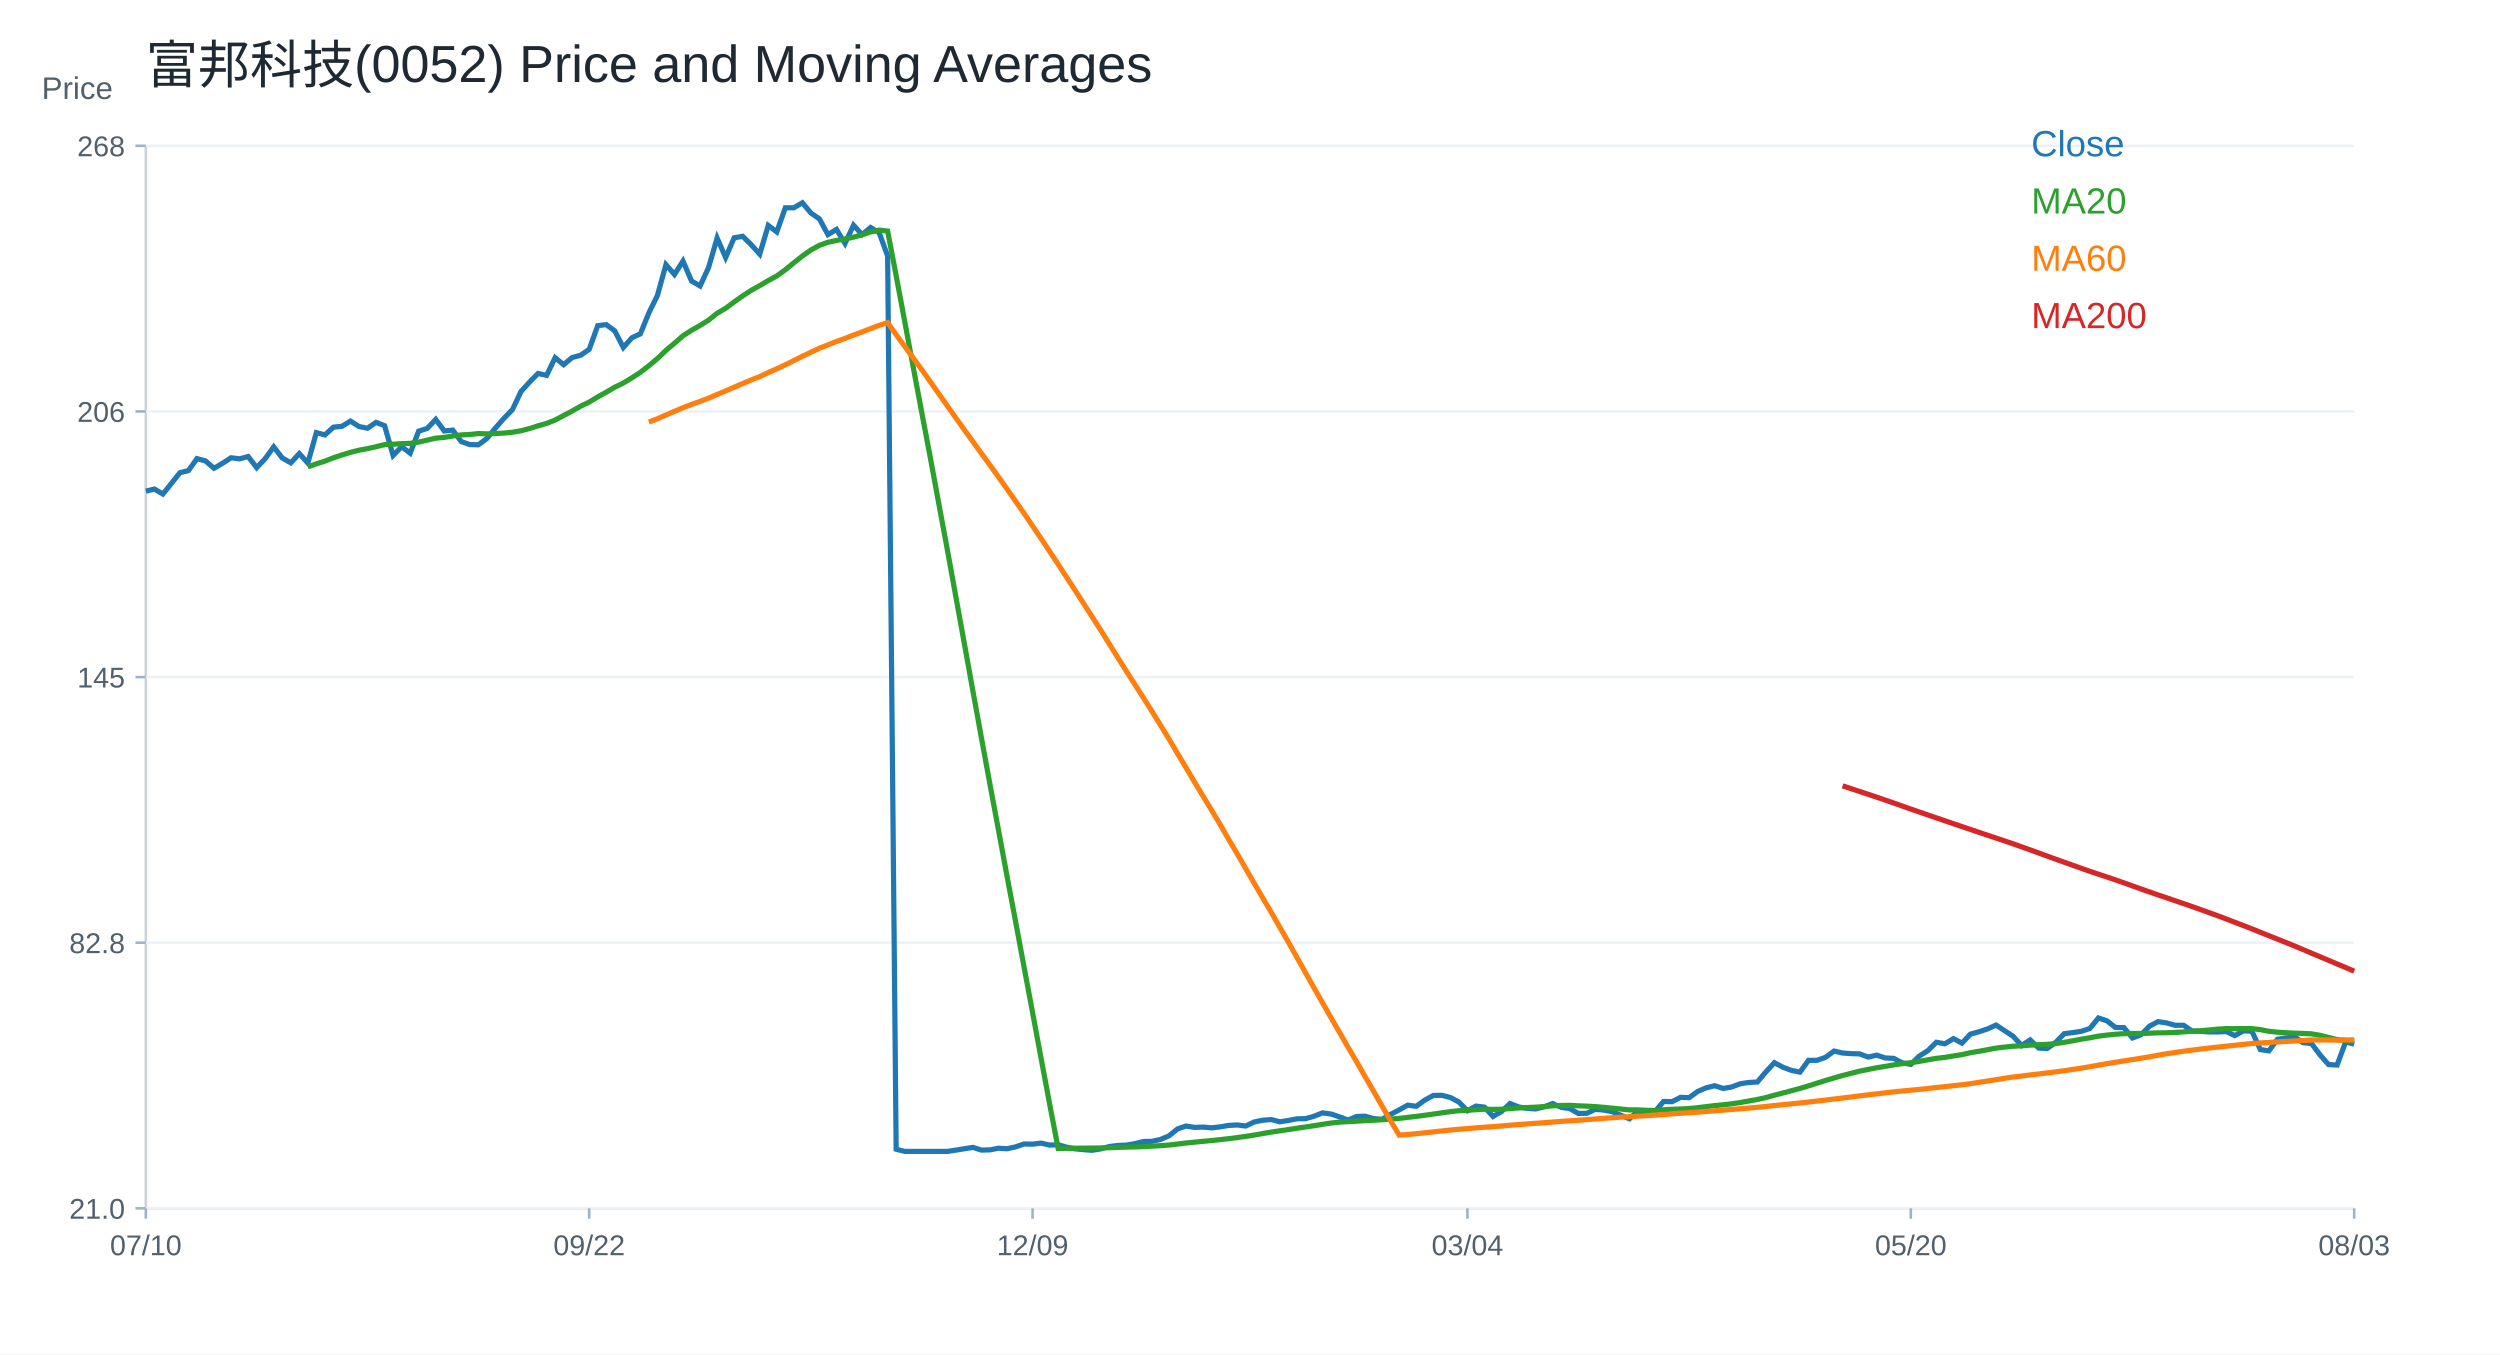
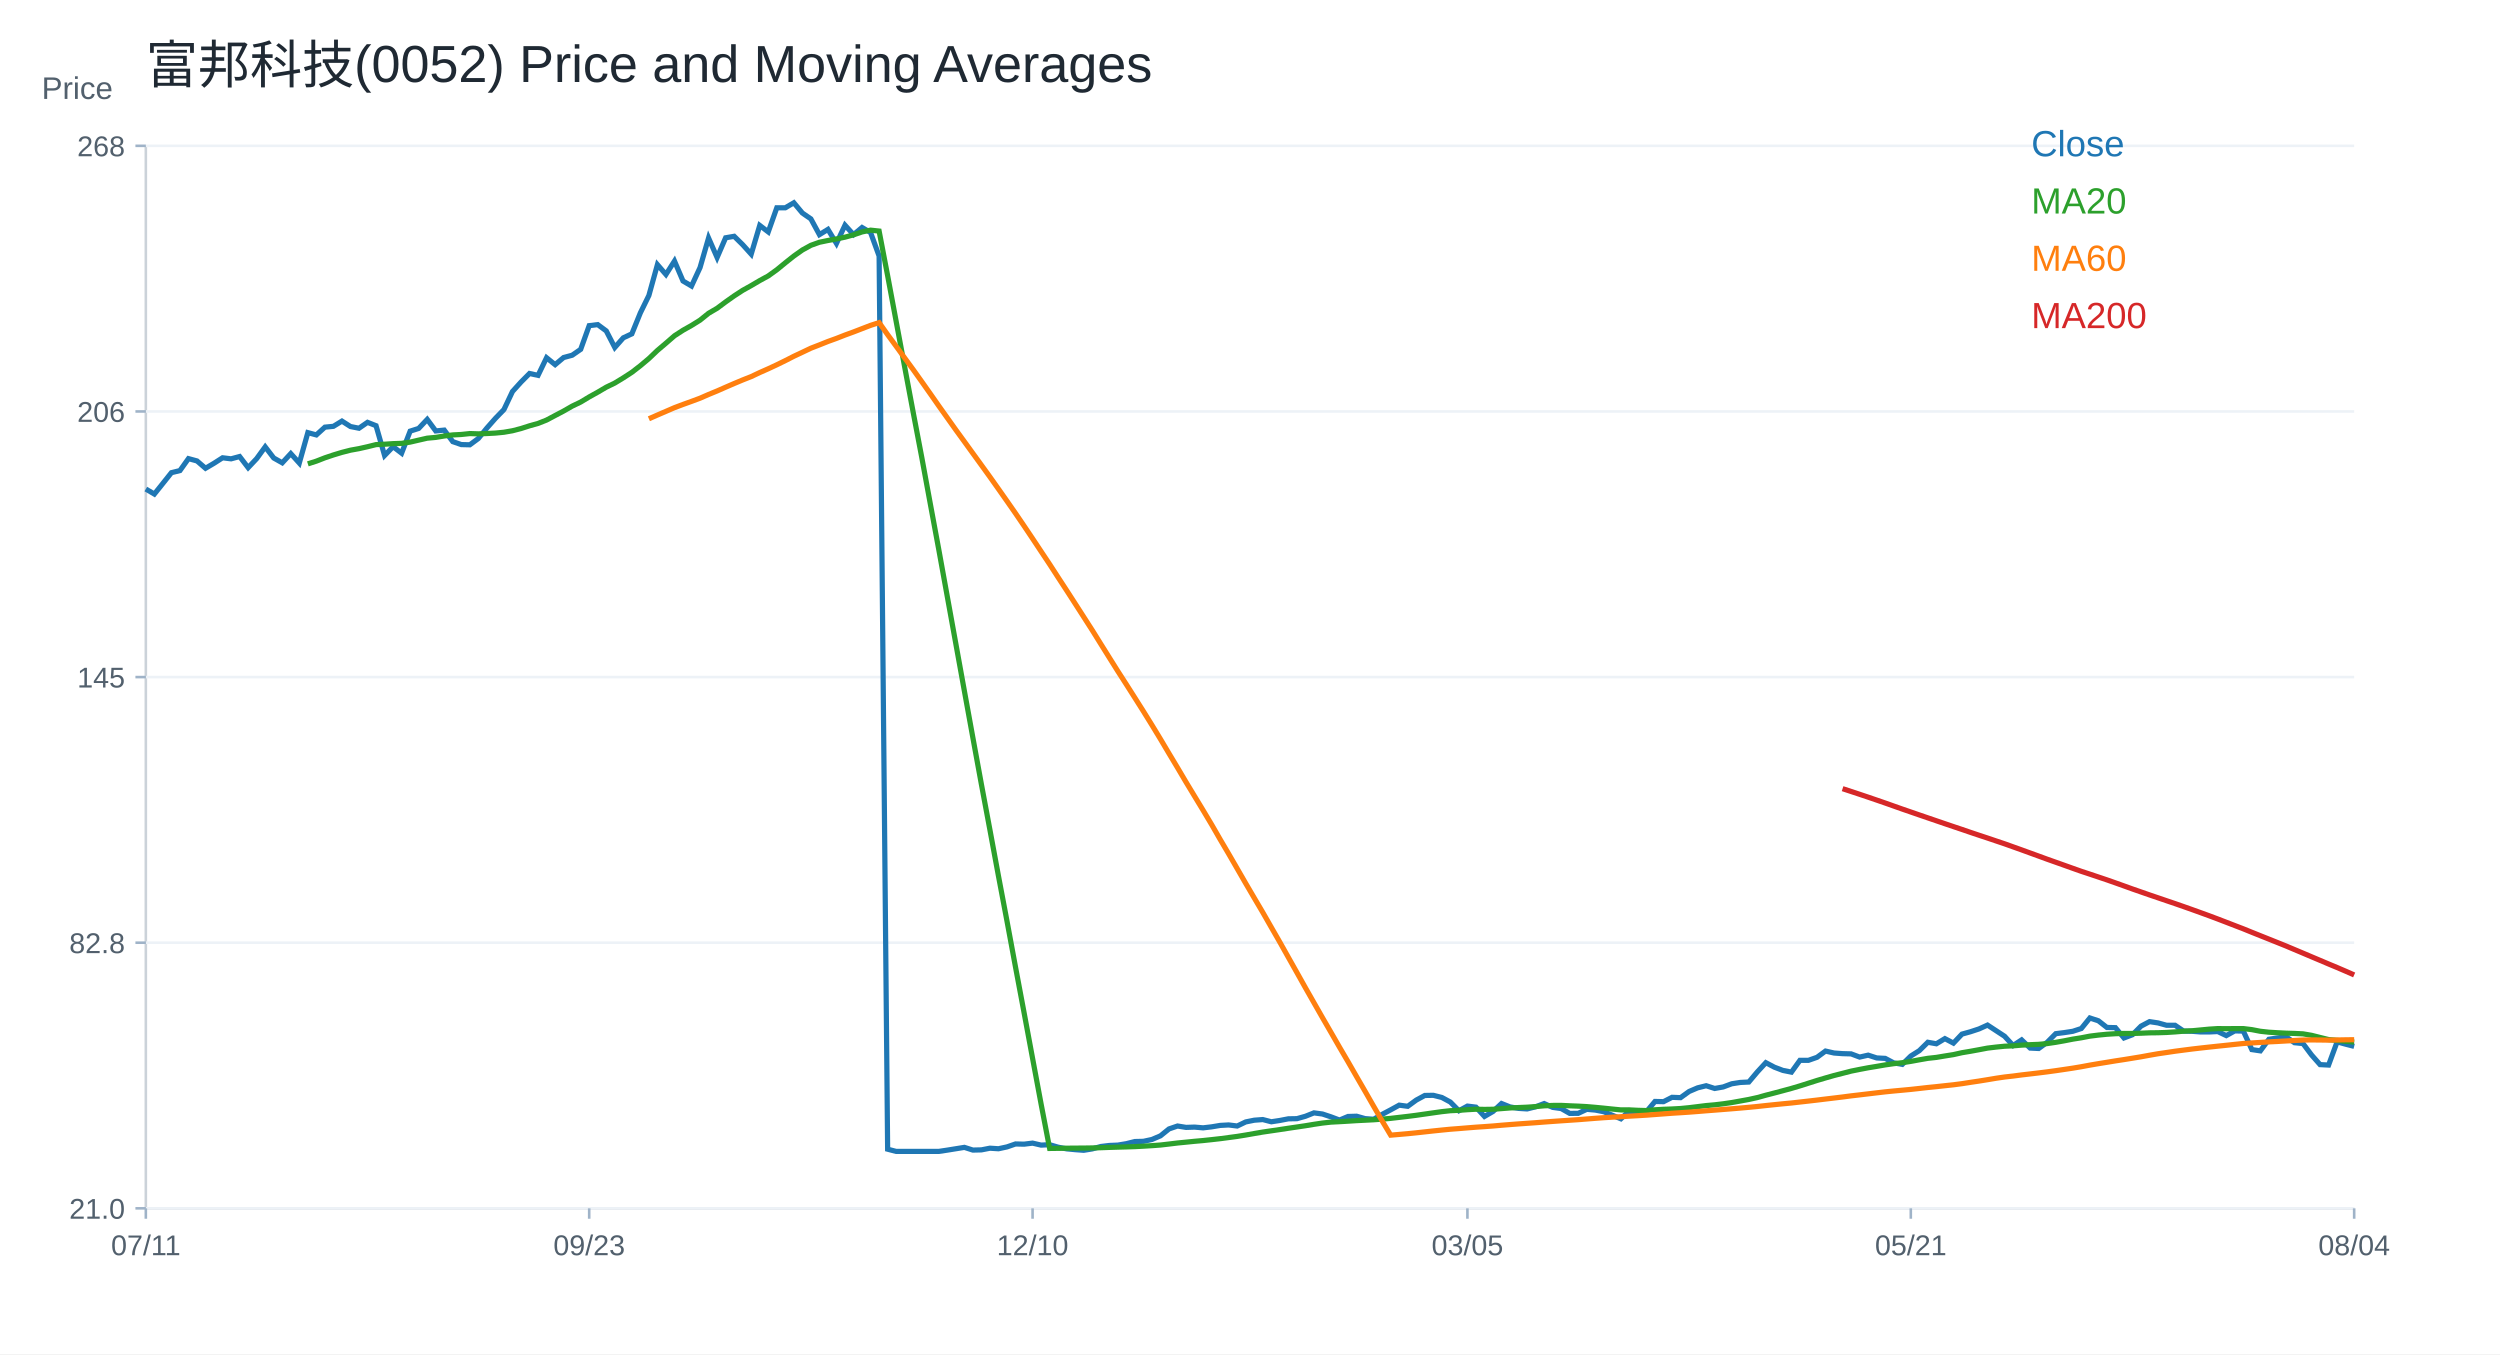
<svg xmlns="http://www.w3.org/2000/svg" width="960" height="520" viewBox="0 0 960 520">
  <rect width="100%" height="100%" fill="white" />
  <text x="56.00" y="32.00" font-size="20" font-family="Arial" fill="#1f2933" text-anchor="start">富邦科技(0052) Price and Moving Averages</text>
  <line x1="56" y1="464" x2="904" y2="464" stroke="#cbd2d9" />
  <line x1="56" y1="56" x2="56" y2="464" stroke="#cbd2d9" />
  <text x="16.00" y="38.00" font-size="12" font-family="Arial" fill="#52606d" text-anchor="start">Price</text>
  <line x1="56" y1="464.00" x2="904" y2="464.00" stroke="#edf2f7" />
  <line x1="52" y1="464.00" x2="56" y2="464.00" stroke="#9fb3c8" />
  <text x="48.00" y="468.00" font-size="11" font-family="Arial" fill="#52606d" text-anchor="end">21.0</text>
  <line x1="56" y1="362.00" x2="904" y2="362.00" stroke="#edf2f7" />
  <line x1="52" y1="362.00" x2="56" y2="362.00" stroke="#9fb3c8" />
  <text x="48.00" y="366.00" font-size="11" font-family="Arial" fill="#52606d" text-anchor="end">82.8</text>
  <line x1="56" y1="260.00" x2="904" y2="260.00" stroke="#edf2f7" />
  <line x1="52" y1="260.00" x2="56" y2="260.00" stroke="#9fb3c8" />
  <text x="48.00" y="264.00" font-size="11" font-family="Arial" fill="#52606d" text-anchor="end">145</text>
  <line x1="56" y1="158.00" x2="904" y2="158.00" stroke="#edf2f7" />
  <line x1="52" y1="158.00" x2="56" y2="158.00" stroke="#9fb3c8" />
  <text x="48.00" y="162.00" font-size="11" font-family="Arial" fill="#52606d" text-anchor="end">206</text>
  <line x1="56" y1="56.00" x2="904" y2="56.00" stroke="#edf2f7" />
  <line x1="52" y1="56.00" x2="56" y2="56.00" stroke="#9fb3c8" />
  <text x="48.00" y="60.00" font-size="11" font-family="Arial" fill="#52606d" text-anchor="end">268</text>
  <line x1="56.00" y1="464" x2="56.00" y2="468" stroke="#9fb3c8" />
-   <text x="56.00" y="482.00" font-size="11" font-family="Arial" fill="#52606d" text-anchor="middle">07/10</text>
+   <text x="56.00" y="482.00" font-size="11" font-family="Arial" fill="#52606d" text-anchor="middle">07/11</text>
  <line x1="226.25" y1="464" x2="226.25" y2="468" stroke="#9fb3c8" />
-   <text x="226.25" y="482.00" font-size="11" font-family="Arial" fill="#52606d" text-anchor="middle">09/22</text>
+   <text x="226.25" y="482.00" font-size="11" font-family="Arial" fill="#52606d" text-anchor="middle">09/23</text>
  <line x1="396.51" y1="464" x2="396.51" y2="468" stroke="#9fb3c8" />
-   <text x="396.51" y="482.00" font-size="11" font-family="Arial" fill="#52606d" text-anchor="middle">12/09</text>
+   <text x="396.51" y="482.00" font-size="11" font-family="Arial" fill="#52606d" text-anchor="middle">12/10</text>
  <line x1="563.49" y1="464" x2="563.49" y2="468" stroke="#9fb3c8" />
-   <text x="563.49" y="482.00" font-size="11" font-family="Arial" fill="#52606d" text-anchor="middle">03/04</text>
+   <text x="563.49" y="482.00" font-size="11" font-family="Arial" fill="#52606d" text-anchor="middle">03/05</text>
  <line x1="733.75" y1="464" x2="733.75" y2="468" stroke="#9fb3c8" />
-   <text x="733.75" y="482.00" font-size="11" font-family="Arial" fill="#52606d" text-anchor="middle">05/20</text>
+   <text x="733.75" y="482.00" font-size="11" font-family="Arial" fill="#52606d" text-anchor="middle">05/21</text>
  <line x1="904.00" y1="464" x2="904.00" y2="468" stroke="#9fb3c8" />
-   <text x="904.00" y="482.00" font-size="11" font-family="Arial" fill="#52606d" text-anchor="middle">08/03</text>
-   <polyline fill="none" stroke="#1f77b4" stroke-width="2" points="56.00,188.60 59.27,187.79 62.55,189.72 65.82,185.62 69.10,181.51 72.37,180.70 75.64,176.11 78.92,177.00 82.19,179.82 85.47,177.89 88.74,175.79 92.02,176.19 95.29,175.31 98.56,179.58 101.84,176.11 105.11,171.60 108.39,175.87 111.66,177.72 114.93,174.18 118.21,177.81 121.48,166.13 124.76,167.01 128.03,164.03 131.31,163.71 134.58,161.70 137.85,163.79 141.13,164.44 144.40,162.18 147.68,163.47 150.95,174.91 154.22,171.52 157.50,174.02 160.77,165.56 164.05,164.52 167.32,161.05 170.59,165.48 173.87,165.16 177.14,169.59 180.42,170.72 183.69,170.80 186.97,168.38 190.24,164.36 193.51,160.65 196.79,157.27 200.06,150.34 203.34,146.72 206.61,143.42 209.88,144.14 213.16,137.37 216.43,140.03 219.71,137.29 222.98,136.41 226.25,134.15 229.53,125.05 232.80,124.65 236.08,127.07 239.35,133.43 242.63,129.72 245.90,128.19 249.17,120.14 252.45,113.46 255.72,101.62 259.00,105.40 262.27,100.25 265.54,107.90 268.82,109.83 272.09,102.74 275.37,91.39 278.64,98.88 281.92,91.31 285.19,90.74 288.46,93.96 291.74,97.59 295.01,86.56 298.29,89.05 301.56,79.79 304.83,79.79 308.11,77.86 311.38,81.80 314.66,84.06 317.93,90.10 321.20,88.09 324.48,93.48 327.75,86.47 331.03,90.10 334.30,87.36 337.58,89.29 340.85,98.31 344.12,441.29 347.40,442.14 350.67,442.14 353.95,442.14 357.22,442.14 360.49,442.14 363.77,442.14 367.04,441.65 370.32,441.12 373.59,440.59 376.86,441.63 380.14,441.55 383.41,440.91 386.69,441.12 389.96,440.41 393.24,439.28 396.51,439.36 399.78,438.96 403.06,439.72 406.33,439.57 409.61,440.52 412.88,441.16 416.15,441.47 419.43,441.71 422.70,441.18 425.98,440.26 429.25,439.86 432.53,439.72 435.80,439.17 439.07,438.35 442.35,438.27 445.62,437.56 448.90,436.16 452.17,433.51 455.44,432.39 458.72,432.92 461.99,432.81 465.27,433.09 468.54,432.71 471.81,432.16 475.09,431.98 478.36,432.39 481.64,430.82 484.91,430.16 488.19,429.91 491.46,430.76 494.73,430.26 498.01,429.63 501.28,429.57 504.56,428.65 507.83,427.34 511.10,427.78 514.38,428.87 517.65,430.10 520.93,428.73 524.20,428.63 527.47,429.55 530.75,429.79 534.02,427.91 537.30,426.18 540.57,424.38 543.85,424.82 547.12,422.43 550.39,420.66 553.67,420.60 556.94,421.43 560.22,423.19 563.49,426.52 566.76,424.74 570.04,425.14 573.31,428.71 576.59,426.81 579.86,423.75 583.14,425.06 586.41,425.62 589.68,425.83 592.96,425.01 596.23,423.77 599.51,425.23 602.78,425.69 606.05,427.55 609.33,427.51 612.60,425.98 615.88,426.27 619.15,426.91 622.42,428.26 625.70,429.62 628.97,426.54 632.25,428.00 635.52,426.85 638.80,422.96 642.07,423.04 645.34,421.37 648.62,421.50 651.89,419.13 655.17,417.73 658.44,416.92 661.71,417.97 664.99,417.39 668.26,416.17 671.54,415.66 674.81,415.50 678.08,411.62 681.36,408.07 684.63,409.80 687.91,411.04 691.18,411.70 694.46,407.16 697.73,407.16 701.00,406.01 704.28,403.61 707.55,404.36 710.83,404.60 714.10,404.69 717.37,405.92 720.65,405.18 723.92,406.25 727.20,406.42 730.47,408.15 733.75,408.73 737.02,405.51 740.29,403.45 743.57,400.23 746.84,400.81 750.12,398.83 753.39,400.56 756.66,397.10 759.94,396.19 763.21,395.11 766.49,393.63 769.76,395.78 773.03,397.92 776.31,401.47 779.58,399.32 782.86,402.46 786.13,402.62 789.41,400.23 792.68,396.93 795.95,396.52 799.23,396.02 802.50,394.95 805.78,390.91 809.05,391.98 812.32,394.54 815.60,394.62 818.87,398.58 822.15,397.34 825.42,394.04 828.69,392.31 831.97,392.80 835.24,393.71 838.52,393.71 841.79,395.94 845.07,396.02 848.34,396.27 851.61,396.27 854.89,396.11 858.16,397.67 861.44,395.86 864.71,395.94 867.98,403.04 871.26,403.53 874.53,399.08 877.81,398.58 881.08,398.09 884.36,400.40 887.63,400.73 890.90,405.10 894.18,408.81 897.45,408.98 900.73,400.07 904.00,400.97" />
+   <text x="904.00" y="482.00" font-size="11" font-family="Arial" fill="#52606d" text-anchor="middle">08/04</text>
+   <polyline fill="none" stroke="#1f77b4" stroke-width="2" points="56.00,187.79 59.27,189.72 62.55,185.62 65.82,181.51 69.10,180.70 72.37,176.11 75.64,177.00 78.92,179.82 82.19,177.89 85.47,175.79 88.74,176.19 92.02,175.31 95.29,179.58 98.56,176.11 101.84,171.60 105.11,175.87 108.39,177.72 111.66,174.18 114.93,177.81 118.21,166.13 121.48,167.01 124.76,164.03 128.03,163.71 131.31,161.70 134.58,163.79 137.85,164.44 141.13,162.18 144.40,163.47 147.68,174.91 150.95,171.52 154.22,174.02 157.50,165.56 160.77,164.52 164.05,161.05 167.32,165.48 170.59,165.16 173.87,169.59 177.14,170.72 180.42,170.80 183.69,168.38 186.97,164.36 190.24,160.65 193.51,157.27 196.79,150.34 200.06,146.72 203.34,143.42 206.61,144.14 209.88,137.37 213.16,140.03 216.43,137.29 219.71,136.41 222.98,134.15 226.25,125.05 229.53,124.65 232.80,127.07 236.08,133.43 239.35,129.72 242.63,128.19 245.90,120.14 249.17,113.46 252.45,101.62 255.72,105.40 259.00,100.25 262.27,107.90 265.54,109.83 268.82,102.74 272.09,91.39 275.37,98.88 278.64,91.31 281.92,90.74 285.19,93.96 288.46,97.59 291.74,86.56 295.01,89.05 298.29,79.79 301.56,79.79 304.83,77.86 308.11,81.80 311.38,84.06 314.66,90.10 317.93,88.09 321.20,93.48 324.48,86.47 327.75,90.10 331.03,87.36 334.30,89.29 337.58,98.31 340.85,441.29 344.12,442.14 347.40,442.14 350.67,442.14 353.95,442.14 357.22,442.14 360.49,442.14 363.77,441.65 367.04,441.12 370.32,440.59 373.59,441.63 376.86,441.55 380.14,440.91 383.41,441.12 386.69,440.41 389.96,439.28 393.24,439.36 396.51,438.96 399.78,439.72 403.06,439.57 406.33,440.52 409.61,441.16 412.88,441.47 416.15,441.71 419.43,441.18 422.70,440.26 425.98,439.86 429.25,439.72 432.53,439.17 435.80,438.35 439.07,438.27 442.35,437.56 445.62,436.16 448.90,433.51 452.17,432.39 455.44,432.92 458.72,432.81 461.99,433.09 465.27,432.71 468.54,432.16 471.81,431.98 475.09,432.39 478.36,430.82 481.64,430.16 484.91,429.91 488.19,430.76 491.46,430.26 494.73,429.63 498.01,429.57 501.28,428.65 504.56,427.34 507.83,427.78 511.10,428.87 514.38,430.10 517.65,428.73 520.93,428.63 524.20,429.55 527.47,429.79 530.75,427.91 534.02,426.18 537.30,424.38 540.57,424.82 543.85,422.43 547.12,420.66 550.39,420.60 553.67,421.43 556.94,423.19 560.22,426.52 563.49,424.74 566.76,425.14 570.04,428.71 573.31,426.81 576.59,423.75 579.86,425.06 583.14,425.62 586.41,425.83 589.68,425.01 592.96,423.77 596.23,425.23 599.51,425.69 602.78,427.55 606.05,427.51 609.33,425.98 612.60,426.27 615.88,426.91 619.15,428.26 622.42,429.62 625.70,426.54 628.97,428.00 632.25,426.85 635.52,422.96 638.80,423.04 642.07,421.37 645.34,421.50 648.62,419.13 651.89,417.73 655.17,416.92 658.44,417.97 661.71,417.39 664.99,416.17 668.26,415.66 671.54,415.50 674.81,411.62 678.08,408.07 681.36,409.80 684.63,411.04 687.91,411.70 691.18,407.16 694.46,407.16 697.73,406.01 701.00,403.61 704.28,404.36 707.55,404.60 710.83,404.69 714.10,405.92 717.37,405.18 720.65,406.25 723.92,406.42 727.20,408.15 730.47,408.73 733.75,405.51 737.02,403.45 740.29,400.23 743.57,400.81 746.84,398.83 750.12,400.56 753.39,397.10 756.66,396.19 759.94,395.11 763.21,393.63 766.49,395.78 769.76,397.92 773.03,401.47 776.31,399.32 779.58,402.46 782.86,402.62 786.13,400.23 789.41,396.93 792.68,396.52 795.95,396.02 799.23,394.95 802.50,390.91 805.78,391.98 809.05,394.54 812.32,394.62 815.60,398.58 818.87,397.34 822.15,394.04 825.42,392.31 828.69,392.80 831.97,393.71 835.24,393.71 838.52,395.94 841.79,396.02 845.07,396.27 848.34,396.27 851.61,396.11 854.89,397.67 858.16,395.86 861.44,395.94 864.71,403.04 867.98,403.53 871.26,399.08 874.53,398.58 877.81,398.09 881.08,400.40 884.36,400.73 887.63,405.10 890.90,408.81 894.18,408.98 897.45,400.07 900.73,400.97 904.00,401.80" />
  <text x="780.00" y="60.00" font-size="14" font-family="Arial" fill="#1f77b4" text-anchor="start">Close</text>
-   <polyline fill="none" stroke="#2ca02c" stroke-width="2" points="118.21,179.25 121.48,178.12 124.76,177.08 128.03,175.80 131.31,174.70 134.58,173.71 137.85,172.87 141.13,172.28 144.40,171.54 147.68,170.73 150.95,170.58 154.22,170.36 157.50,170.25 160.77,169.77 164.05,169.01 167.32,168.26 170.59,167.96 173.87,167.42 177.14,167.01 180.42,166.84 183.69,166.49 186.97,166.60 190.24,166.47 193.51,166.30 196.79,165.98 200.06,165.41 203.34,164.56 206.61,163.51 209.88,162.60 213.16,161.30 216.43,159.56 219.71,157.84 222.98,155.96 226.25,154.39 229.53,152.42 232.80,150.60 236.08,148.68 239.35,147.09 242.63,145.10 245.90,142.97 249.17,140.44 252.45,137.69 255.72,134.56 259.00,131.79 262.27,128.94 265.54,126.82 268.82,124.98 272.09,122.94 275.37,120.30 278.64,118.38 281.92,115.94 285.19,113.62 288.46,111.49 291.74,109.67 295.01,107.74 298.29,105.96 301.56,103.60 304.83,100.92 308.11,98.32 311.38,96.00 314.66,94.20 317.93,93.03 321.20,92.35 324.48,91.76 327.75,91.07 331.03,90.18 334.30,89.06 337.58,88.38 340.85,88.73 344.12,105.85 347.40,123.39 350.67,140.96 353.95,158.37 357.22,175.60 360.49,193.38 363.77,211.03 367.04,229.13 370.32,247.19 373.59,265.33 376.86,283.32 380.14,301.19 383.41,318.73 386.69,336.39 389.96,353.73 393.24,371.37 396.51,388.84 399.78,406.42 403.06,423.94 406.33,441.00 409.61,440.96 412.88,440.91 416.15,440.88 419.43,440.86 422.70,440.81 425.98,440.72 429.25,440.60 432.53,440.50 435.80,440.41 439.07,440.30 442.35,440.13 445.62,439.93 448.90,439.69 452.17,439.31 455.44,438.91 458.72,438.59 461.99,438.26 465.27,437.97 468.54,437.62 471.81,437.25 475.09,436.82 478.36,436.38 481.64,435.85 484.91,435.27 488.19,434.71 491.46,434.23 494.73,433.75 498.01,433.25 501.28,432.77 504.56,432.28 507.83,431.74 511.10,431.25 514.38,430.89 517.65,430.72 520.93,430.53 524.20,430.32 527.47,430.16 530.75,429.99 534.02,429.75 537.30,429.45 540.57,429.07 543.85,428.69 547.12,428.27 550.39,427.80 553.67,427.33 556.94,426.87 560.22,426.51 563.49,426.36 566.76,426.12 570.04,425.94 573.31,426.01 576.59,425.96 579.86,425.70 583.14,425.45 586.41,425.30 589.68,425.16 592.96,424.93 596.23,424.63 599.51,424.49 602.78,424.47 606.05,424.63 609.33,424.76 612.60,424.94 615.88,425.22 619.15,425.54 622.42,425.88 625.70,426.20 628.97,426.20 632.25,426.36 635.52,426.45 638.80,426.16 642.07,425.97 645.34,425.85 648.62,425.67 651.89,425.35 655.17,424.95 658.44,424.54 661.71,424.25 664.99,423.86 668.26,423.38 671.54,422.79 674.81,422.19 678.08,421.47 681.36,420.56 684.63,419.71 687.91,418.84 691.18,417.95 694.46,416.98 697.73,415.94 701.00,414.90 704.28,413.93 707.55,412.99 710.83,412.16 714.10,411.31 717.37,410.65 720.65,410.03 723.92,409.49 727.20,408.92 730.47,408.45 733.75,408.08 737.02,407.57 740.29,406.97 743.57,406.40 746.84,406.04 750.12,405.49 753.39,404.97 756.66,404.24 759.94,403.69 763.21,403.09 766.49,402.47 769.76,402.08 773.03,401.75 776.31,401.60 779.58,401.33 782.86,401.16 786.13,401.03 789.41,400.73 792.68,400.25 795.95,399.67 799.23,399.03 802.50,398.51 805.78,397.88 809.05,397.47 812.32,397.15 815.60,396.94 818.87,396.84 822.15,396.86 825.42,396.75 828.69,396.61 831.97,396.57 835.24,396.46 838.52,396.25 841.79,395.98 845.07,395.81 848.34,395.50 851.61,395.19 854.89,394.98 858.16,395.02 861.44,394.98 864.71,394.98 867.98,395.38 871.26,396.01 874.53,396.37 877.81,396.57 881.08,396.74 884.36,396.84 887.63,397.00 890.90,397.56 894.18,398.38 897.45,399.19 900.73,399.51 904.00,399.87" />
+   <polyline fill="none" stroke="#2ca02c" stroke-width="2" points="118.21,178.12 121.48,177.08 124.76,175.80 128.03,174.70 131.31,173.71 134.58,172.87 137.85,172.28 141.13,171.54 144.40,170.73 147.68,170.58 150.95,170.36 154.22,170.25 157.50,169.77 160.77,169.01 164.05,168.26 167.32,167.96 170.59,167.42 173.87,167.01 177.14,166.84 180.42,166.49 183.69,166.60 186.97,166.47 190.24,166.30 193.51,165.98 196.79,165.41 200.06,164.56 203.34,163.51 206.61,162.60 209.88,161.30 213.16,159.56 216.43,157.84 219.71,155.96 222.98,154.39 226.25,152.42 229.53,150.60 232.80,148.68 236.08,147.09 239.35,145.10 242.63,142.97 245.90,140.44 249.17,137.69 252.45,134.56 255.72,131.79 259.00,128.94 262.27,126.82 265.54,124.98 268.82,122.94 272.09,120.30 275.37,118.38 278.64,115.94 281.92,113.62 285.19,111.49 288.46,109.67 291.74,107.74 295.01,105.96 298.29,103.60 301.56,100.92 304.83,98.32 308.11,96.00 311.38,94.20 314.66,93.03 317.93,92.35 321.20,91.76 324.48,91.07 327.75,90.18 331.03,89.06 334.30,88.38 337.58,88.73 340.85,105.85 344.12,123.39 347.40,140.96 350.67,158.37 353.95,175.60 357.22,193.38 360.49,211.03 363.77,229.13 367.04,247.19 370.32,265.33 373.59,283.32 376.86,301.19 380.14,318.73 383.41,336.39 386.69,353.73 389.96,371.37 393.24,388.84 396.51,406.42 399.78,423.94 403.06,441.00 406.33,440.96 409.61,440.91 412.88,440.88 416.15,440.86 419.43,440.81 422.70,440.72 425.98,440.60 429.25,440.50 432.53,440.41 435.80,440.30 439.07,440.13 442.35,439.93 445.62,439.69 448.90,439.31 452.17,438.91 455.44,438.59 458.72,438.26 461.99,437.97 465.27,437.62 468.54,437.25 471.81,436.82 475.09,436.38 478.36,435.85 481.64,435.27 484.91,434.71 488.19,434.23 491.46,433.75 494.73,433.25 498.01,432.77 501.28,432.28 504.56,431.74 507.83,431.25 511.10,430.89 514.38,430.72 517.65,430.53 520.93,430.32 524.20,430.16 527.47,429.99 530.75,429.75 534.02,429.45 537.30,429.07 540.57,428.69 543.85,428.27 547.12,427.80 550.39,427.33 553.67,426.87 556.94,426.51 560.22,426.36 563.49,426.12 566.76,425.94 570.04,426.01 573.31,425.96 576.59,425.70 579.86,425.45 583.14,425.30 586.41,425.16 589.68,424.93 592.96,424.63 596.23,424.49 599.51,424.47 602.78,424.63 606.05,424.76 609.33,424.94 612.60,425.22 615.88,425.54 619.15,425.88 622.42,426.20 625.70,426.20 628.97,426.36 632.25,426.45 635.52,426.16 638.80,425.97 642.07,425.85 645.34,425.67 648.62,425.35 651.89,424.95 655.17,424.54 658.44,424.25 661.71,423.86 664.99,423.38 668.26,422.79 671.54,422.19 674.81,421.47 678.08,420.56 681.36,419.71 684.63,418.84 687.91,417.95 691.18,416.98 694.46,415.94 697.73,414.90 701.00,413.93 704.28,412.99 707.55,412.16 710.83,411.31 714.10,410.65 717.37,410.03 720.65,409.49 723.92,408.92 727.20,408.45 730.47,408.08 733.75,407.57 737.02,406.97 740.29,406.40 743.57,406.04 746.84,405.49 750.12,404.97 753.39,404.24 756.66,403.69 759.94,403.09 763.21,402.47 766.49,402.08 769.76,401.75 773.03,401.60 776.31,401.33 779.58,401.16 782.86,401.03 786.13,400.73 789.41,400.25 792.68,399.67 795.95,399.03 799.23,398.51 802.50,397.88 805.78,397.47 809.05,397.15 812.32,396.94 815.60,396.84 818.87,396.86 822.15,396.75 825.42,396.61 828.69,396.57 831.97,396.46 835.24,396.25 838.52,395.98 841.79,395.81 845.07,395.50 848.34,395.19 851.61,394.98 854.89,395.02 858.16,394.98 861.44,394.98 864.71,395.38 867.98,396.01 871.26,396.37 874.53,396.57 877.81,396.74 881.08,396.84 884.36,397.00 887.63,397.56 890.90,398.38 894.18,399.19 897.45,399.51 900.73,399.87 904.00,400.16" />
  <text x="780.00" y="82.00" font-size="14" font-family="Arial" fill="#2ca02c" text-anchor="start">MA20</text>
-   <polyline fill="none" stroke="#ff7f0e" stroke-width="2" points="249.17,162.06 252.45,160.81 255.72,159.37 259.00,157.96 262.27,156.54 265.54,155.31 268.82,154.13 272.09,152.91 275.37,151.48 278.64,150.13 281.92,148.69 285.19,147.27 288.46,145.90 291.74,144.61 295.01,143.06 298.29,141.61 301.56,140.08 304.83,138.48 308.11,136.81 311.38,135.27 314.66,133.71 317.93,132.44 321.20,131.13 324.48,129.95 327.75,128.66 331.03,127.47 334.30,126.20 337.58,124.94 340.85,123.88 344.12,128.51 347.40,132.96 350.67,137.47 353.95,141.94 357.22,146.55 360.49,151.18 363.77,155.86 367.04,160.47 370.32,165.07 373.59,169.58 376.86,174.10 380.14,178.61 383.41,183.15 386.69,187.77 389.96,192.43 393.24,197.13 396.51,201.95 399.78,206.82 403.06,211.75 406.33,216.68 409.61,221.73 412.88,226.75 416.15,231.82 419.43,236.91 422.70,242.02 425.98,247.28 429.25,252.53 432.53,257.74 435.80,262.84 439.07,267.98 442.35,273.15 445.62,278.44 448.90,283.82 452.17,289.35 455.44,294.80 458.72,300.34 461.99,305.76 465.27,311.15 468.54,316.65 471.81,322.33 475.09,327.88 478.36,333.56 481.64,339.23 484.91,344.83 488.19,350.37 491.46,356.11 494.73,361.80 498.01,367.63 501.28,373.46 504.56,379.30 507.83,385.06 511.10,390.79 514.38,396.44 517.65,402.14 520.93,407.72 524.20,413.43 527.47,419.08 530.75,424.79 534.02,430.44 537.30,435.90 540.57,435.62 543.85,435.33 547.12,435.00 550.39,434.64 553.67,434.28 556.94,433.94 560.22,433.62 563.49,433.37 566.76,433.10 570.04,432.84 573.31,432.62 576.59,432.38 579.86,432.09 583.14,431.83 586.41,431.58 589.68,431.35 592.96,431.12 596.23,430.86 599.51,430.62 602.78,430.39 606.05,430.17 609.33,429.95 612.60,429.69 615.88,429.43 619.15,429.19 622.42,428.99 625.70,428.82 628.97,428.60 632.25,428.42 635.52,428.22 638.80,427.97 642.07,427.73 645.34,427.48 648.62,427.28 651.89,427.06 655.17,426.81 658.44,426.54 661.71,426.29 664.99,426.03 668.26,425.77 671.54,425.50 674.81,425.21 678.08,424.89 681.36,424.53 684.63,424.19 687.91,423.86 691.18,423.55 694.46,423.18 697.73,422.81 701.00,422.43 704.28,422.03 707.55,421.64 710.83,421.24 714.10,420.81 717.37,420.43 720.65,420.04 723.92,419.65 727.20,419.27 730.47,418.94 733.75,418.64 737.02,418.33 740.29,417.97 743.57,417.60 746.84,417.27 750.12,416.91 753.39,416.56 756.66,416.13 759.94,415.62 763.21,415.13 766.49,414.60 769.76,414.05 773.03,413.57 776.31,413.20 779.58,412.77 782.86,412.39 786.13,412.00 789.41,411.59 792.68,411.14 795.95,410.66 799.23,410.17 802.50,409.62 805.78,409.01 809.05,408.45 812.32,407.92 815.60,407.38 818.87,406.88 822.15,406.35 825.42,405.81 828.69,405.21 831.97,404.64 835.24,404.16 838.52,403.67 841.79,403.24 845.07,402.82 848.34,402.44 851.61,402.08 854.89,401.73 858.16,401.39 861.44,401.04 864.71,400.70 867.98,400.49 871.26,400.29 874.53,400.08 877.81,399.92 881.08,399.73 884.36,399.55 887.63,399.37 890.90,399.33 894.18,399.36 897.45,399.41 900.73,399.35 904.00,399.29" />
+   <polyline fill="none" stroke="#ff7f0e" stroke-width="2" points="249.17,160.81 252.45,159.37 255.72,157.96 259.00,156.54 262.27,155.31 265.54,154.13 268.82,152.91 272.09,151.48 275.37,150.13 278.64,148.69 281.92,147.27 285.19,145.90 288.46,144.61 291.74,143.06 295.01,141.61 298.29,140.08 301.56,138.48 304.83,136.81 308.11,135.27 311.38,133.71 314.66,132.44 317.93,131.13 321.20,129.95 324.48,128.66 327.75,127.47 331.03,126.20 334.30,124.94 337.58,123.88 340.85,128.51 344.12,132.96 347.40,137.47 350.67,141.94 353.95,146.55 357.22,151.18 360.49,155.86 363.77,160.47 367.04,165.07 370.32,169.58 373.59,174.10 376.86,178.61 380.14,183.15 383.41,187.77 386.69,192.43 389.96,197.13 393.24,201.95 396.51,206.82 399.78,211.75 403.06,216.68 406.33,221.73 409.61,226.75 412.88,231.82 416.15,236.91 419.43,242.02 422.70,247.28 425.98,252.53 429.25,257.74 432.53,262.84 435.80,267.98 439.07,273.15 442.35,278.44 445.62,283.82 448.90,289.35 452.17,294.80 455.44,300.34 458.72,305.76 461.99,311.15 465.27,316.65 468.54,322.33 471.81,327.88 475.09,333.56 478.36,339.23 481.64,344.83 484.91,350.37 488.19,356.11 491.46,361.80 494.73,367.63 498.01,373.46 501.28,379.30 504.56,385.06 507.83,390.79 511.10,396.44 514.38,402.14 517.65,407.72 520.93,413.43 524.20,419.08 527.47,424.79 530.75,430.44 534.02,435.90 537.30,435.62 540.57,435.33 543.85,435.00 547.12,434.64 550.39,434.28 553.67,433.94 556.94,433.62 560.22,433.37 563.49,433.10 566.76,432.84 570.04,432.62 573.31,432.38 576.59,432.09 579.86,431.83 583.14,431.58 586.41,431.35 589.68,431.12 592.96,430.86 596.23,430.62 599.51,430.39 602.78,430.17 606.05,429.95 609.33,429.69 612.60,429.43 615.88,429.19 619.15,428.99 622.42,428.82 625.70,428.60 628.97,428.42 632.25,428.22 635.52,427.97 638.80,427.73 642.07,427.48 645.34,427.28 648.62,427.06 651.89,426.81 655.17,426.54 658.44,426.29 661.71,426.03 664.99,425.77 668.26,425.50 671.54,425.21 674.81,424.89 678.08,424.53 681.36,424.19 684.63,423.86 687.91,423.55 691.18,423.18 694.46,422.81 697.73,422.43 701.00,422.03 704.28,421.64 707.55,421.24 710.83,420.81 714.10,420.43 717.37,420.04 720.65,419.65 723.92,419.27 727.20,418.94 730.47,418.64 733.75,418.33 737.02,417.97 740.29,417.60 743.57,417.27 746.84,416.91 750.12,416.56 753.39,416.13 756.66,415.62 759.94,415.13 763.21,414.60 766.49,414.05 769.76,413.57 773.03,413.20 776.31,412.77 779.58,412.39 782.86,412.00 786.13,411.59 789.41,411.14 792.68,410.66 795.95,410.17 799.23,409.62 802.50,409.01 805.78,408.45 809.05,407.92 812.32,407.38 815.60,406.88 818.87,406.35 822.15,405.81 825.42,405.21 828.69,404.64 831.97,404.16 835.24,403.67 838.52,403.24 841.79,402.82 845.07,402.44 848.34,402.08 851.61,401.73 854.89,401.39 858.16,401.04 861.44,400.70 864.71,400.49 867.98,400.29 871.26,400.08 874.53,399.92 877.81,399.73 881.08,399.55 884.36,399.37 887.63,399.33 890.90,399.36 894.18,399.41 897.45,399.35 900.73,399.29 904.00,399.25" />
  <text x="780.00" y="104.00" font-size="14" font-family="Arial" fill="#ff7f0e" text-anchor="start">MA60</text>
-   <polyline fill="none" stroke="#d62728" stroke-width="2" points="707.55,301.77 710.83,302.85 714.10,303.93 717.37,305.01 720.65,306.11 723.92,307.23 727.20,308.36 730.47,309.52 733.75,310.68 737.02,311.81 740.29,312.94 743.57,314.06 746.84,315.18 750.12,316.30 753.39,317.41 756.66,318.51 759.94,319.63 763.21,320.73 766.49,321.81 769.76,322.92 773.03,324.02 776.31,325.19 779.58,326.36 782.86,327.55 786.13,328.74 789.41,329.94 792.68,331.10 795.95,332.26 799.23,333.43 802.50,334.59 805.78,335.67 809.05,336.77 812.32,337.87 815.60,339.02 818.87,340.19 822.15,341.37 825.42,342.51 828.69,343.65 831.97,344.76 835.24,345.88 838.52,346.99 841.79,348.13 845.07,349.29 848.34,350.47 851.61,351.66 854.89,352.89 858.16,354.15 861.44,355.41 864.71,356.67 867.98,358.00 871.26,359.31 874.53,360.62 877.81,361.93 881.08,363.25 884.36,364.63 887.63,366.01 890.90,367.40 894.18,368.78 897.45,370.17 900.73,371.53 904.00,372.94" />
+   <polyline fill="none" stroke="#d62728" stroke-width="2" points="707.55,302.85 710.83,303.93 714.10,305.01 717.37,306.11 720.65,307.23 723.92,308.36 727.20,309.52 730.47,310.68 733.75,311.81 737.02,312.94 740.29,314.06 743.57,315.18 746.84,316.30 750.12,317.41 753.39,318.51 756.66,319.63 759.94,320.73 763.21,321.81 766.49,322.92 769.76,324.02 773.03,325.19 776.31,326.36 779.58,327.55 782.86,328.74 786.13,329.94 789.41,331.10 792.68,332.26 795.95,333.43 799.23,334.59 802.50,335.67 805.78,336.77 809.05,337.87 812.32,339.02 815.60,340.19 818.87,341.37 822.15,342.51 825.42,343.65 828.69,344.76 831.97,345.88 835.24,346.99 838.52,348.13 841.79,349.29 845.07,350.47 848.34,351.66 851.61,352.89 854.89,354.15 858.16,355.41 861.44,356.67 864.71,358.00 867.98,359.31 871.26,360.62 874.53,361.93 877.81,363.25 881.08,364.63 884.36,366.01 887.63,367.40 890.90,368.78 894.18,370.17 897.45,371.53 900.73,372.94 904.00,374.38" />
  <text x="780.00" y="126.00" font-size="14" font-family="Arial" fill="#d62728" text-anchor="start">MA200</text>
</svg>
